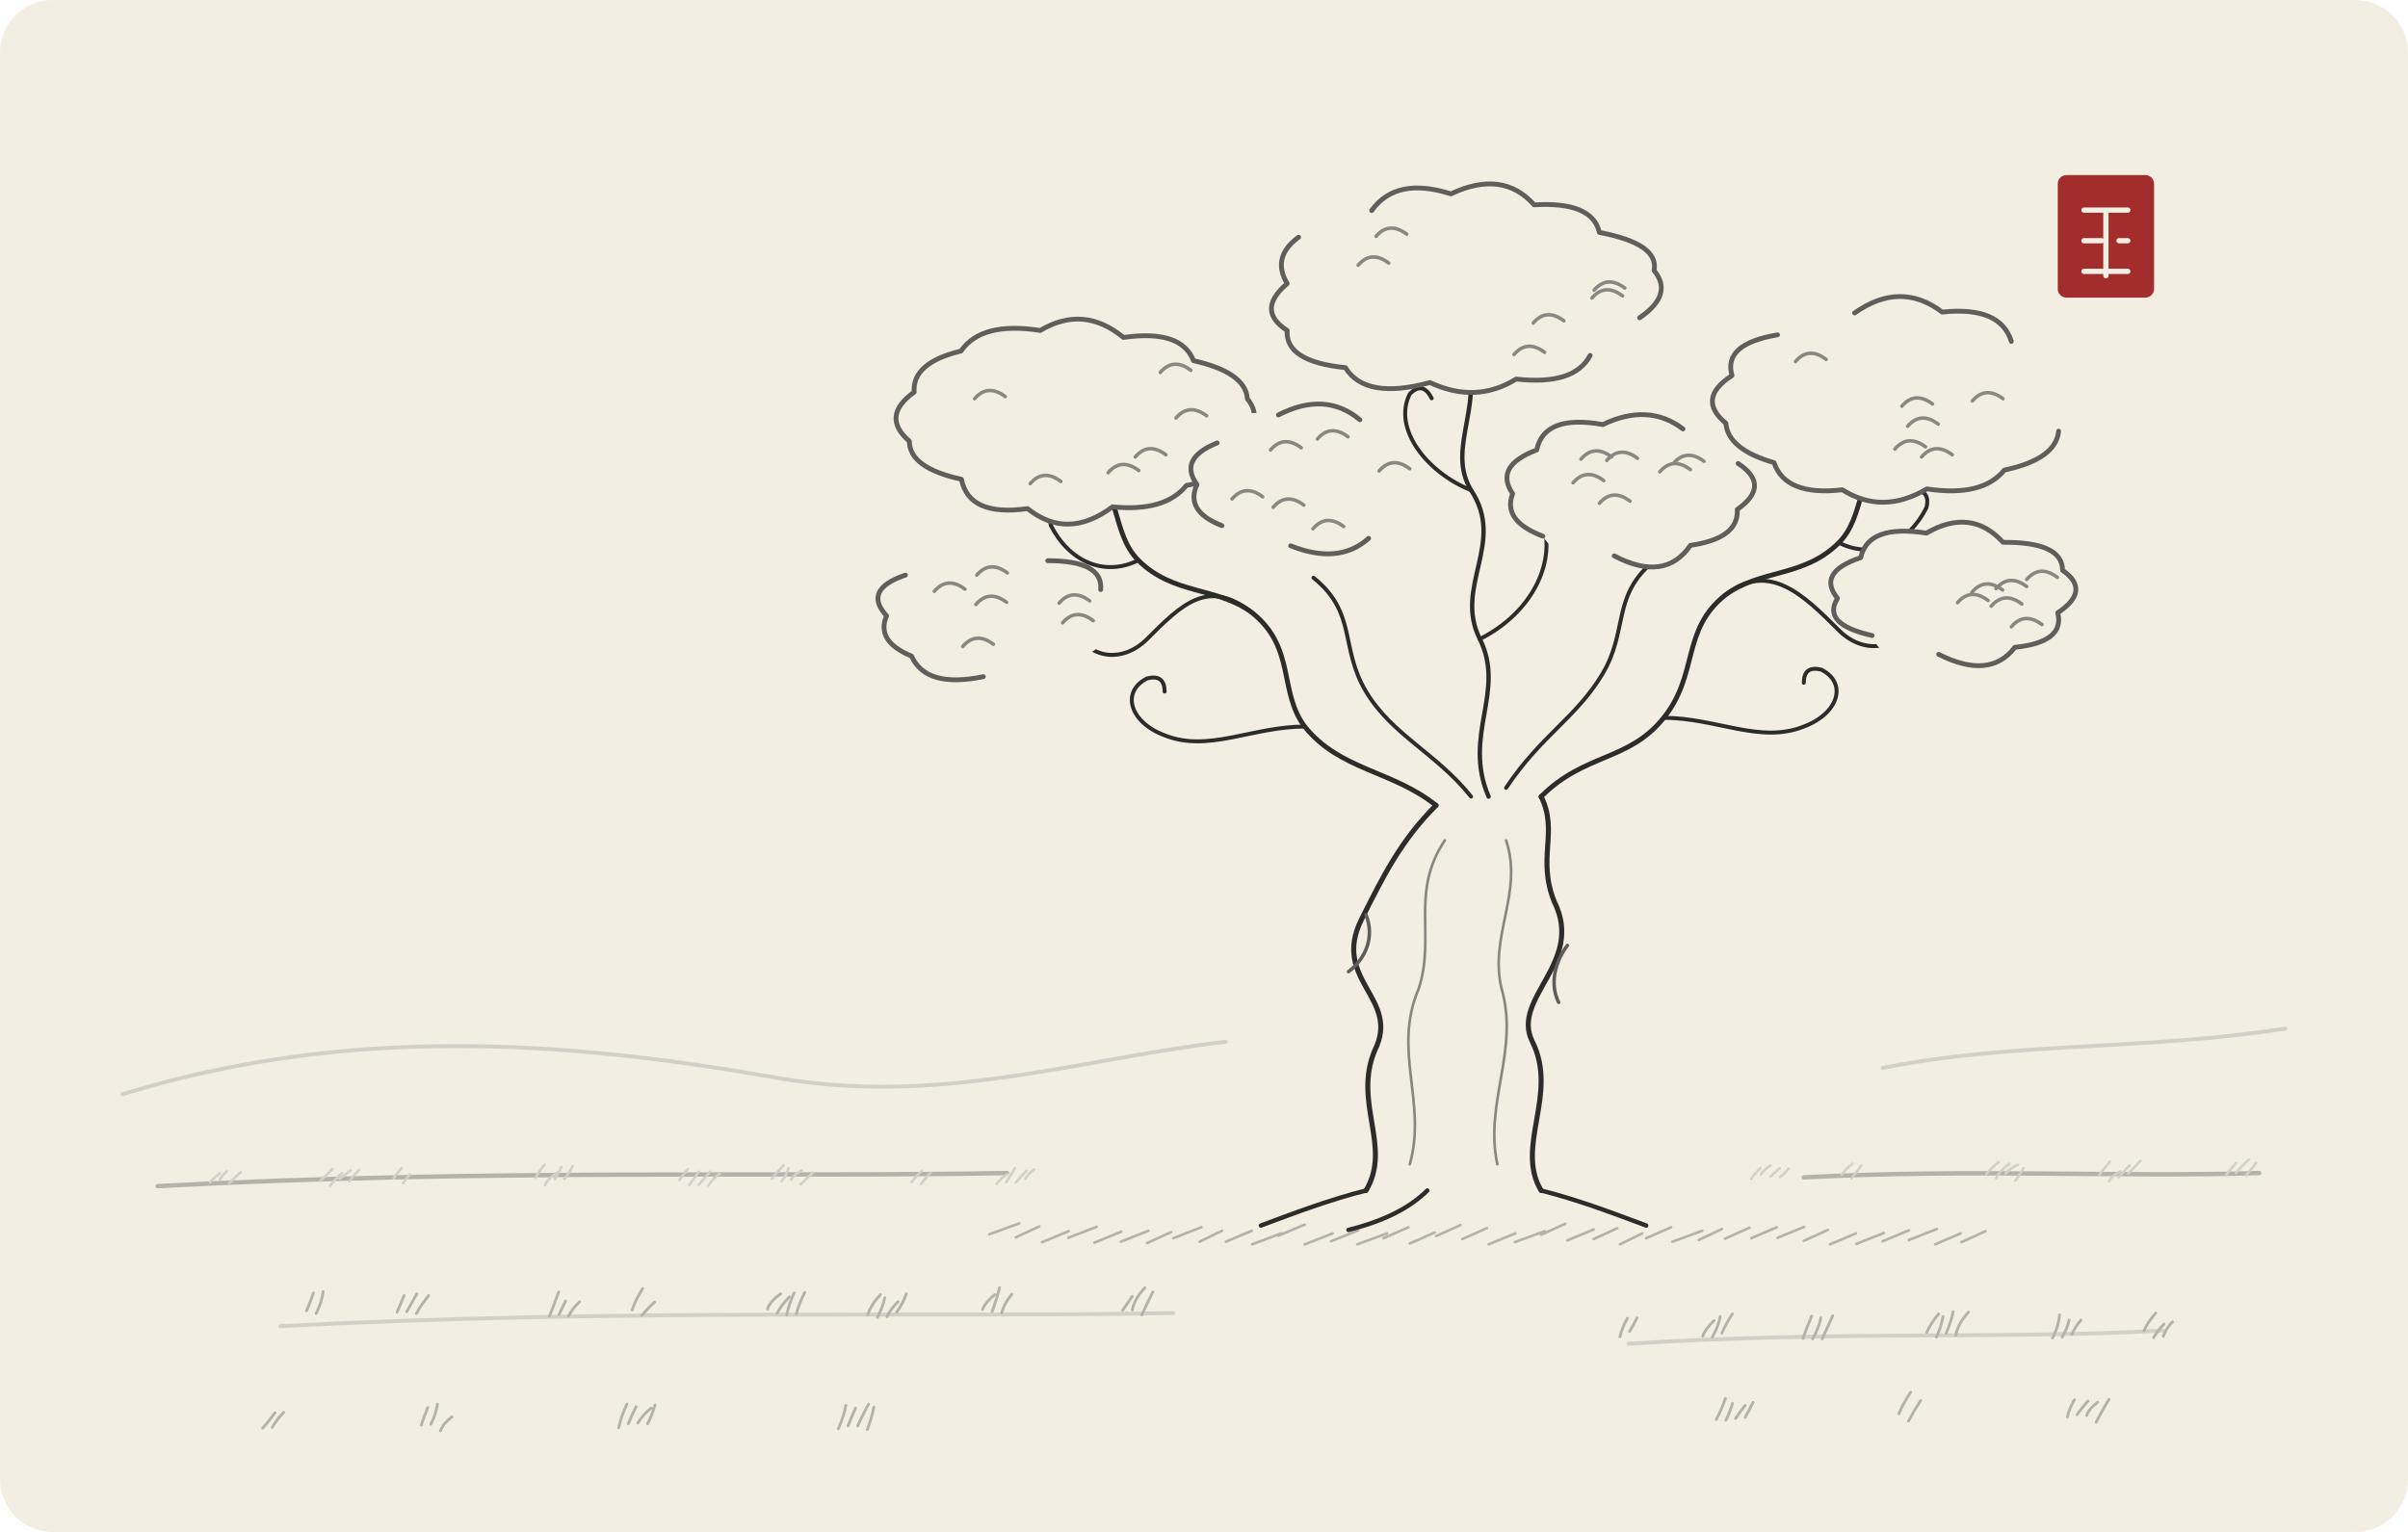
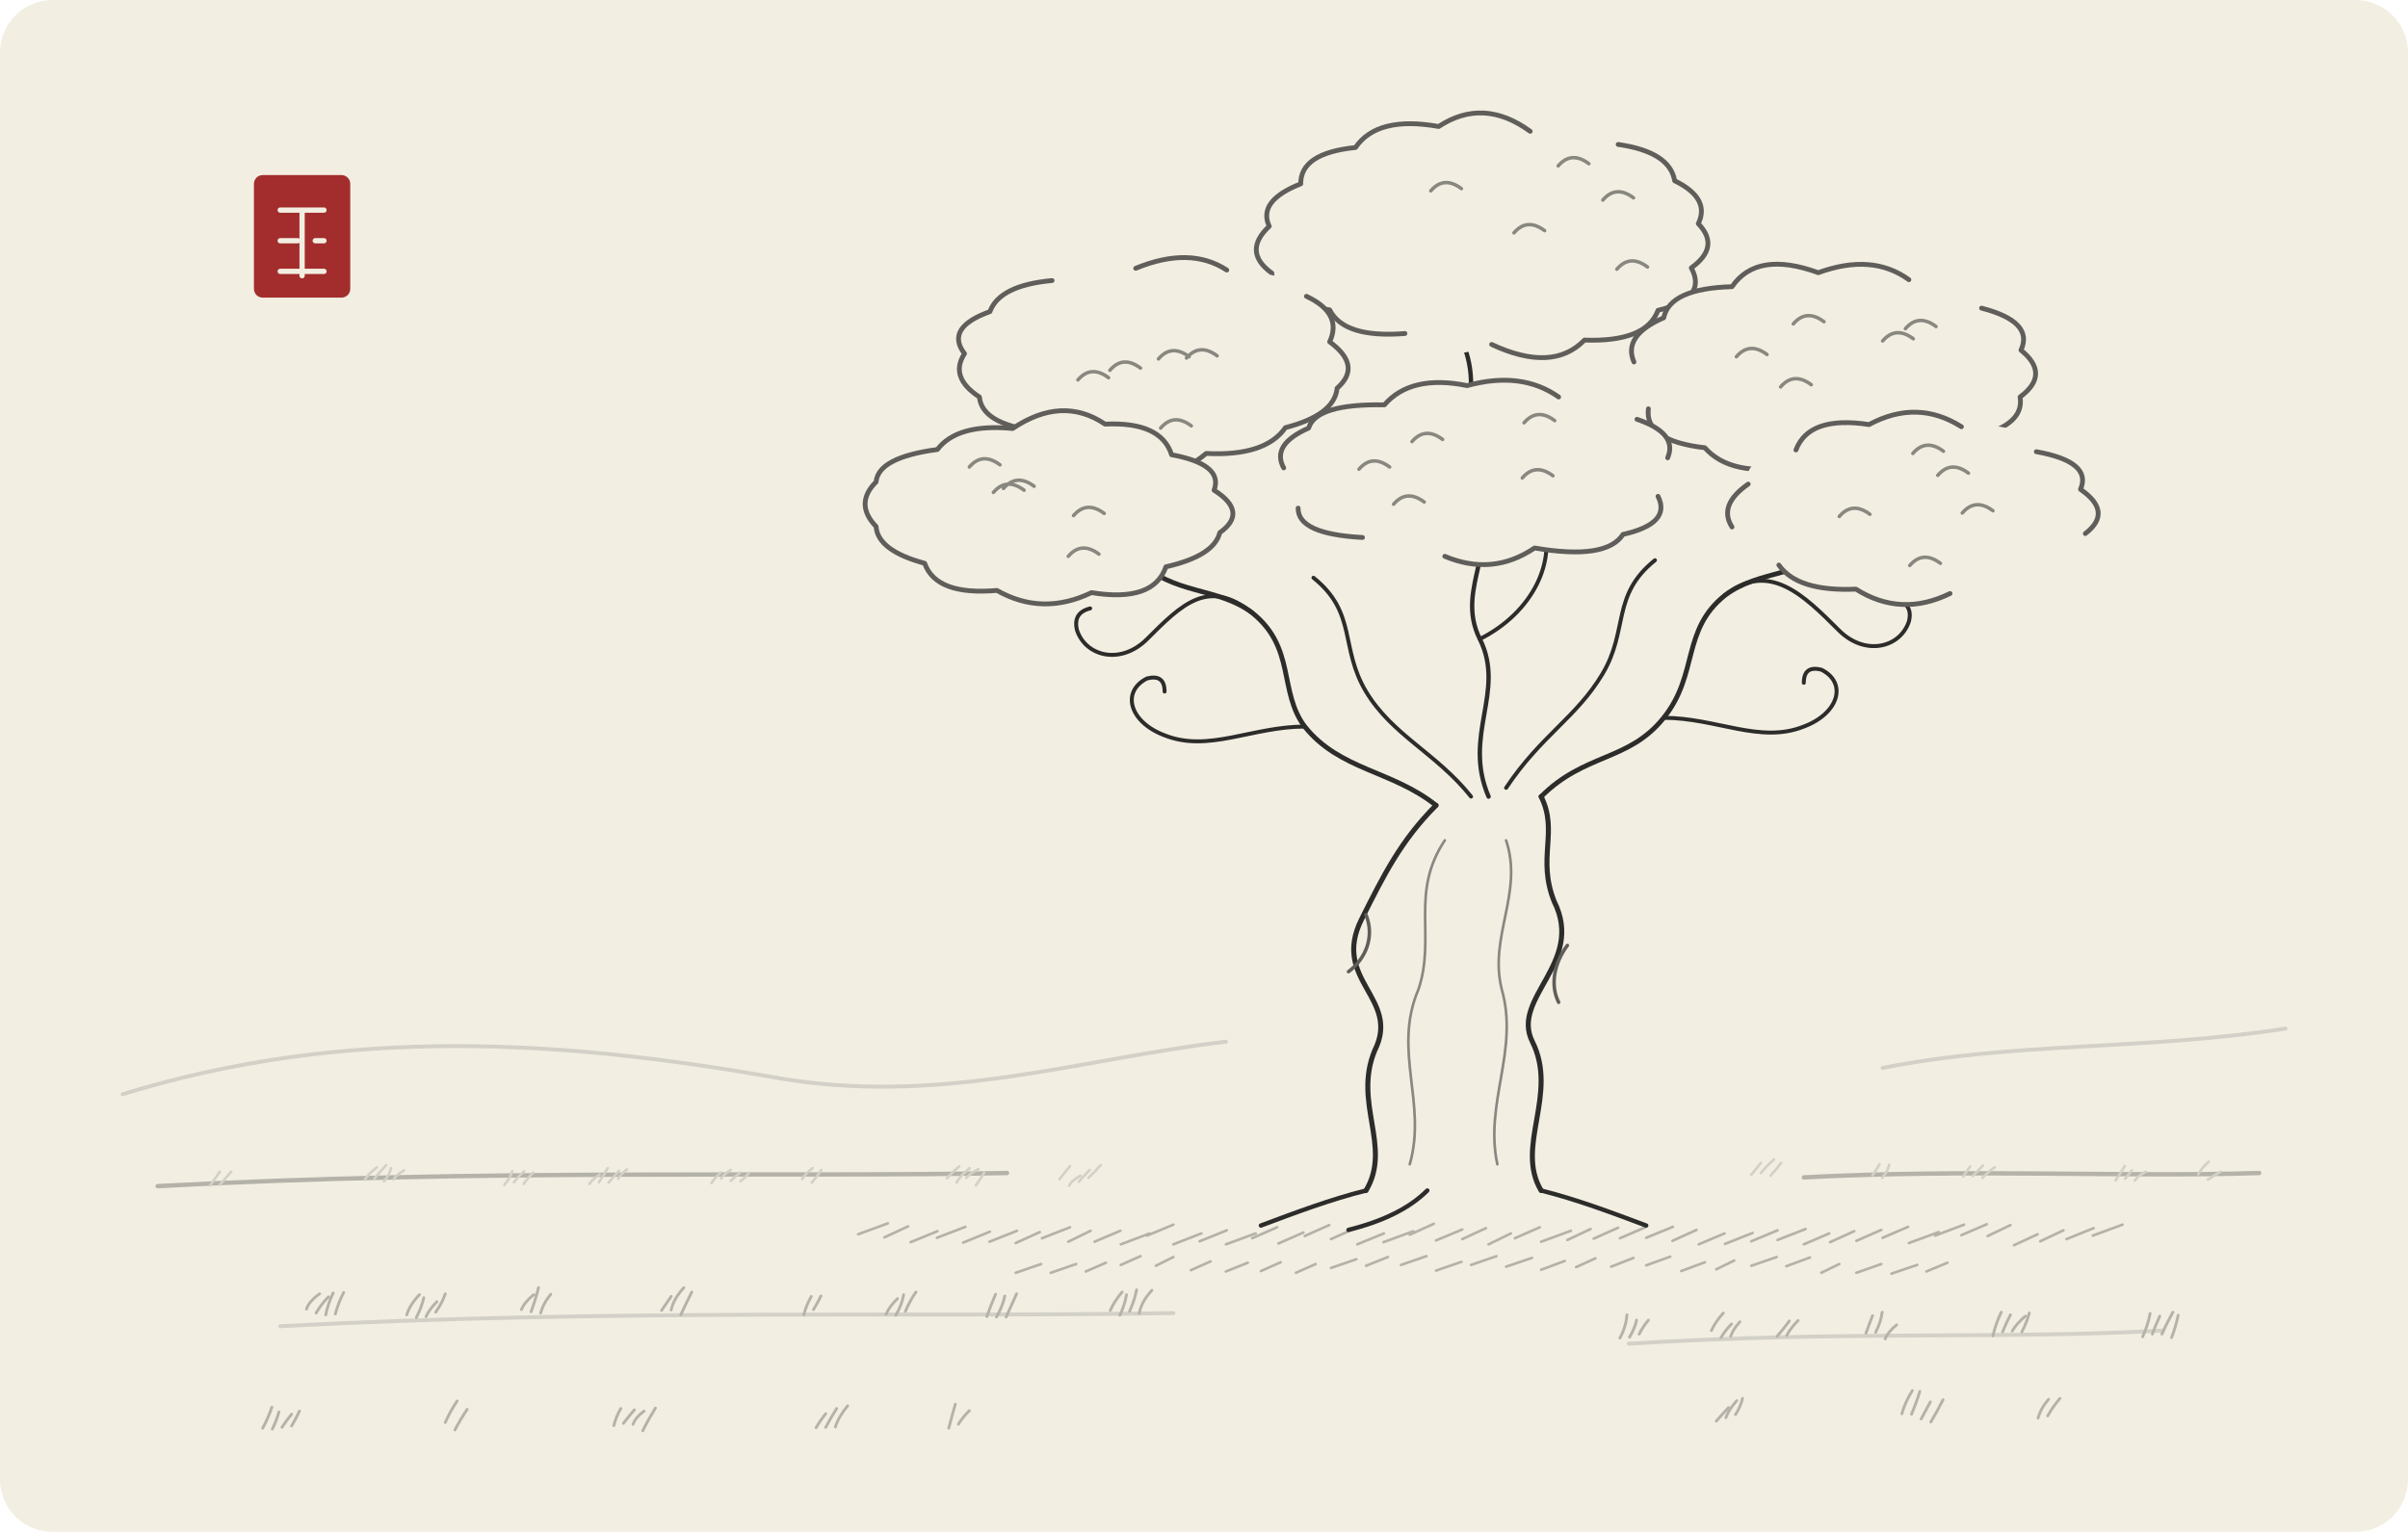
<svg xmlns="http://www.w3.org/2000/svg" width="100%" viewBox="0 0 550 350" role="img">
  <rect x="0" y="0" width="550" height="350" rx="12" fill="#F3EEE2" />
  <path d="M28 250 C80 234 130 238 176 246 C214 253 246 242 280 238" fill="none" stroke="#D3D1C7" stroke-width="0.9" stroke-linecap="round" stroke-linejoin="round" />
  <path d="M430 244 C460 238 490 240 522 235" fill="none" stroke="#D3D1C7" stroke-width="0.9" stroke-linecap="round" stroke-linejoin="round" />
  <path d="M36 271 C110 267 180 269 230 268" fill="none" stroke="#B4B2A9" stroke-width="1" stroke-linecap="round" stroke-linejoin="round" />
  <path d="M412 269 C450 267 485 269 516 268" fill="none" stroke="#B4B2A9" stroke-width="1" stroke-linecap="round" stroke-linejoin="round" />
  <path d="M64 303 C140 299 210 301 268 300 M372 307 C420 304 458 306 494 304" fill="none" stroke="#D3D1C7" stroke-width="0.9" stroke-linecap="round" stroke-linejoin="round" />
-   <path d="M226 282 l6.8 -2.5 M232 282.7 l5.4 -2.5 M238 283.8 l6.1 -2.5 M244 282.8 l6.5 -2.5 M250 283.9 l6.1 -2.5 M256 283.7 l6.3 -2.5 M262 284 l5.5 -2.5 M268 282.9 l6.4 -2.5 M274 283.7 l5.1 -2.5 M280 283.7 l5.9 -2.5 M286 284.3 l6.6 -2.5 M292 282.3 l6 -2.5 M298 284.3 l6.4 -2.5 M304 283.6 l6.2 -2.5 M310 284.3 l6.8 -2.5 M316 282.9 l5.7 -2.5 M322 284.1 l5.7 -2.5 M328 282.4 l5.6 -2.5 M334 283.1 l5.6 -2.5 M340 284.3 l6.1 -2.5 M346 283.8 l6.8 -2.5 M352 282.1 l5.5 -2.5 M358 283.4 l6 -2.5 M364 283.1 l5.4 -2.5 M370 284.3 l5.1 -2.5 M376 282.9 l5.7 -2.5 M382 283.7 l6.8 -2.5 M388 283.3 l5.3 -2.5 M394 283 l5.6 -2.5 M400 282.9 l5.8 -2.5 M406 282.8 l6.1 -2.5 M412 283.5 l5.5 -2.5 M418 284.3 l5.9 -2.5 M424 284.2 l6.3 -2.5 M430 283.6 l6 -2.5 M436 283.3 l6.4 -2.5 M442 284.3 l5.8 -2.5 M448 283.8 l5.5 -2.5" fill="none" stroke="#B4B2A9" stroke-width="0.6" stroke-linecap="round" stroke-linejoin="round" />
+   <path d="M196 282 l6.8 -2.5 M202 282.7 l5.4 -2.5 M208 283.8 l6.1 -2.5 M214 282.8 l6.5 -2.5 M220 283.9 l6.1 -2.5 M226 283.7 l6.3 -2.5 M232 284 l5.5 -2.5 M238 282.9 l6.4 -2.5 M244 283.7 l5.1 -2.5 M250 283.7 l5.9 -2.5 M256 284.3 l6.6 -2.5 M262 282.3 l6 -2.5 M268 284.3 l6.4 -2.5 M274 283.6 l6.2 -2.5 M280 284.3 l6.8 -2.5 M286 282.9 l5.7 -2.5 M292 284.1 l5.7 -2.5 M298 282.4 l5.6 -2.5 M304 283.1 l5.6 -2.5 M310 284.3 l6.1 -2.5 M316 283.8 l6.8 -2.5 M322 282.1 l5.5 -2.5 M328 283.4 l6 -2.5 M334 283.1 l5.4 -2.5 M340 284.3 l5.1 -2.5 M346 282.9 l5.7 -2.5 M352 283.7 l6.8 -2.5 M358 283.3 l5.3 -2.5 M364 283 l5.6 -2.5 M370 282.9 l5.8 -2.5 M376 282.8 l6.1 -2.5 M382 283.5 l5.5 -2.5 M388 284.3 l5.9 -2.5 M394 284.2 l6.3 -2.5 M400 283.6 l6 -2.5 M406 283.3 l6.4 -2.5 M412 284.3 l5.8 -2.5 M418 283.8 l5.5 -2.5 M424 283.5 l5.7 -2.5 M430 282.8 l5.8 -2.5 M436 284 l6.8 -2.5 M442 282.3 l6.6 -2.5 M448 282.2 l5.8 -2.5 M454 282.4 l5.2 -2.5 M460 284.5 l5.4 -2.5 M466 283.6 l5.3 -2.5 M472 283.1 l6.2 -2.5 M478 282.3 l6.8 -2.5 M232 290.8 l5.8 -2 M240 290.8 l5.8 -2 M248 290.5 l4.6 -2 M256 289 l4.5 -2 M264 289.2 l4 -2 M272 290.2 l4.5 -2 M280 290.5 l5 -2 M288 290.4 l4.5 -2 M296 290.8 l4.5 -2 M304 289.7 l5.8 -2 M312 289.2 l5 -2 M320 289 l5.8 -2 M328 290.3 l5.8 -2 M336 289 l5.8 -2 M344 289.4 l5.9 -2 M352 290.1 l5.4 -2 M360 289.5 l4.4 -2 M368 289.4 l5.1 -2 M376 289.1 l5.5 -2 M384 290.4 l5.4 -2 M392 290 l4.1 -2 M400 289.2 l5.8 -2 M408 289.3 l5.4 -2 M416 290.8 l4.1 -2 M424 290.8 l5.7 -2 M432 291 l5.9 -2 M440 290.5 l4.8 -2" fill="none" stroke="#B4B2A9" stroke-width="0.6" stroke-linecap="round" stroke-linejoin="round" />
  <path d="M312 272 C318 262 309 252 314 240 C320 228 304 224 311 210 C316 200 320 192 328 184" fill="none" stroke="#2C2C2A" stroke-width="1.15" stroke-linecap="round" stroke-linejoin="round" />
  <path d="M352 272 C346 262 356 250 350 238 C345 228 362 220 355 206 C351 196 356 190 352 182" fill="none" stroke="#2C2C2A" stroke-width="1.15" stroke-linecap="round" stroke-linejoin="round" />
  <path d="M312 272 C304 274 296 277 288 280 M352 272 C360 274 368 277 376 280 M326 272 C322 276 316 279 308 281" fill="none" stroke="#2C2C2A" stroke-width="1" stroke-linecap="round" stroke-linejoin="round" />
  <path d="M308 222 c4 -3 6 -8 4 -13 M358 216 c-3 4 -4 9 -2 13" fill="none" stroke="#5F5E5A" stroke-width="0.8" stroke-linecap="round" stroke-linejoin="round" />
  <path d="M322 266 C326 252 318 240 324 226 C328 214 322 204 330 192 M342 266 C339 252 347 240 343 226 C340 214 348 204 344 192" fill="none" stroke="#888780" stroke-width="0.6" stroke-linecap="round" stroke-linejoin="round" />
  <path d="M328 184 C318 176 306 176 298 166 C292 158 296 148 286 140 C278 134 268 136 260 128 C254 122 256 112 248 104" fill="none" stroke="#2C2C2A" stroke-width="1.1" stroke-linecap="round" stroke-linejoin="round" />
  <path d="M336 182 C328 172 318 168 312 158 C306 148 310 140 300 132" fill="none" stroke="#2C2C2A" stroke-width="0.9" stroke-linecap="round" stroke-linejoin="round" />
  <path d="M352 182 C362 172 372 174 380 164 C388 154 384 144 394 136 C402 130 412 132 420 124 C426 118 424 108 432 100" fill="none" stroke="#2C2C2A" stroke-width="1.1" stroke-linecap="round" stroke-linejoin="round" />
  <path d="M344 180 C352 168 360 164 366 154 C372 144 368 136 378 128" fill="none" stroke="#2C2C2A" stroke-width="0.9" stroke-linecap="round" stroke-linejoin="round" />
  <path d="M340 182 C334 168 344 158 338 146 C332 134 344 124 336 112 C330 102 340 92 334 78" fill="none" stroke="#2C2C2A" stroke-width="1" stroke-linecap="round" stroke-linejoin="round" />
  <path d="M286 140 C276 132 270 138 262 146 C256 152 248 150 246 144 q-1 -4 3 -5 M298 166 C286 166 276 172 266 168 C258 165 256 158 262 155 q4 -1 4 3 M394 136 C404 128 412 136 420 144 C426 150 434 148 436 142 q1 -4 -3 -5 M380 164 C392 164 402 170 412 166 C420 163 422 156 416 153 q-4 -1 -4 3 M338 146 C350 140 356 128 352 118 q-2 -4 -5 -1 M336 112 C326 108 318 98 322 90 q3 -3 5 1 M260 128 C252 132 244 128 240 120 q-1 -4 3 -4 M420 124 C428 128 436 124 440 116 q1 -4 -3 -4" fill="none" stroke="#2C2C2A" stroke-width="0.9" stroke-linecap="round" stroke-linejoin="round" />
-   <path d="M374.5 72.6 Q375.5 79 363.2 81.2 Q359.6 88.1 346.3 86.6 Q337.1 92.3 326.6 87.4 Q311.9 91.4 307.3 84 Q293.5 82.6 294 75.5 Q286.8 70.9 294 64.8 Q290.4 58.7 296.6 54.2 Q300.3 48.8 313.3 48.1 Q318.9 40.3 331.4 44.3 Q343.2 38.7 350.4 46.8 Q363.7 46 365.3 53.1 Q379 55.7 377.8 61.8 Q382.3 67.3 374.5 72.6 Z" fill="#F3EEE2" />
-   <path d="M363.2 81.2 Q359.6 88.1 346.3 86.6 M346.3 86.6 Q337.1 92.3 326.6 87.4 M326.6 87.4 Q311.9 91.4 307.3 84 M307.3 84 Q293.5 82.6 294 75.5 M294 75.5 Q286.8 70.9 294 64.8 M294 64.8 Q290.4 58.7 296.6 54.2 M313.3 48.1 Q318.9 40.3 331.4 44.3 M331.4 44.3 Q343.2 38.7 350.4 46.8 M350.4 46.8 Q363.7 46 365.3 53.1 M365.3 53.1 Q379 55.7 377.8 61.8 M377.8 61.8 Q382.3 67.3 374.5 72.6" fill="none" stroke="#5F5E5A" stroke-width="1.1" stroke-linecap="round" stroke-linejoin="round" />
-   <path d="M350.2 73.8 q3 -3.5 7 -0.5 M364.1 66.3 q3 -3.5 7 -0.5 M314.3 54 q3 -3.5 7 -0.5 M363.6 68.1 q3 -3.5 7 -0.5 M345.8 81 q3 -3.5 7 -0.5 M310.2 60.6 q3 -3.5 7 -0.5" fill="none" stroke="#888780" stroke-width="0.8" stroke-linecap="round" stroke-linejoin="round" />
-   <path d="M281.3 102 Q282.8 108.8 271 110.9 Q266.1 117 254.1 115.8 Q243.8 123.5 234.7 116.2 Q221.3 118.1 219.6 109.5 Q207.7 106.9 207.7 100.8 Q201.1 95.1 208.8 89.6 Q208.3 82.9 219.5 80.2 Q224.2 73.4 237.6 75.5 Q247.5 69.6 256.6 77.1 Q269.8 75.2 272.6 82.4 Q284.5 85.1 284.9 91.1 Q289.4 96.7 281.3 102 Z" fill="#F3EEE2" />
-   <path d="M281.3 102 Q282.8 108.8 271 110.9 M271 110.9 Q266.1 117 254.1 115.8 M254.1 115.8 Q243.8 123.5 234.7 116.2 M234.7 116.2 Q221.3 118.1 219.6 109.5 M219.6 109.5 Q207.7 106.9 207.7 100.8 M207.7 100.8 Q201.1 95.1 208.8 89.6 M208.8 89.6 Q208.3 82.9 219.5 80.2 M219.5 80.2 Q224.2 73.4 237.6 75.5 M237.6 75.5 Q247.5 69.6 256.6 77.1 M256.6 77.1 Q269.8 75.2 272.6 82.4 M272.6 82.4 Q284.5 85.1 284.9 91.1 M284.9 91.1 Q289.4 96.7 281.3 102" fill="none" stroke="#5F5E5A" stroke-width="1.1" stroke-linecap="round" stroke-linejoin="round" />
-   <path d="M235.3 110.5 q3 -3.5 7 -0.5 M268.6 95.5 q3 -3.5 7 -0.5 M265 85.1 q3 -3.5 7 -0.5 M253.1 108 q3 -3.5 7 -0.5 M259.3 104.4 q3 -3.5 7 -0.5 M222.6 91.1 q3 -3.5 7 -0.5" fill="none" stroke="#888780" stroke-width="0.8" stroke-linecap="round" stroke-linejoin="round" />
-   <path d="M470.2 98.5 Q469.6 104.9 457.8 107.4 Q452.8 113.6 440.1 111.7 Q430 117.7 420.8 111.9 Q407.8 113.4 405.2 105.7 Q394.7 102.7 394.2 96.7 Q387.4 91.1 395.6 85.8 Q393.5 78.6 406 76.5 Q409.3 68.3 423.6 71.5 Q434.1 64.1 443.6 71.3 Q456.9 69.9 459.4 78 Q469.7 81.2 470.2 87.2 Q475.4 93 470.2 98.5 Z" fill="#F3EEE2" />
-   <path d="M470.2 98.5 Q469.6 104.9 457.8 107.4 M457.8 107.4 Q452.8 113.6 440.1 111.7 M440.1 111.7 Q430 117.7 420.8 111.9 M420.8 111.9 Q407.8 113.4 405.2 105.7 M405.2 105.7 Q394.7 102.7 394.2 96.7 M394.2 96.7 Q387.4 91.1 395.6 85.8 M395.6 85.8 Q393.5 78.6 406 76.5 M423.6 71.5 Q434.1 64.1 443.6 71.3 M443.6 71.3 Q456.9 69.9 459.4 78" fill="none" stroke="#5F5E5A" stroke-width="1.1" stroke-linecap="round" stroke-linejoin="round" />
-   <path d="M434.4 92.8 q3 -3.5 7 -0.5 M410.1 82.6 q3 -3.5 7 -0.5 M435.7 97.4 q3 -3.5 7 -0.5 M438.9 104.4 q3 -3.5 7 -0.5 M432.8 102.6 q3 -3.5 7 -0.5 M450.5 91.6 q3 -3.5 7 -0.5" fill="none" stroke="#888780" stroke-width="0.8" stroke-linecap="round" stroke-linejoin="round" />
-   <path d="M323.4 114.5 Q323.9 121.4 312.6 123 Q305.8 129.1 294.8 124.7 Q283.3 126.5 279.1 120.1 Q270.6 116.8 273.4 110.7 Q269.1 104.8 278 101.2 Q279.1 92.6 292 94.8 Q302.7 89.3 310.6 95.9 Q320.1 97.7 321 104.4 Q328.4 109.3 323.4 114.5 Z" fill="#F3EEE2" />
-   <path d="M312.6 123 Q305.8 129.1 294.8 124.7 M279.1 120.1 Q270.6 116.8 273.4 110.7 M273.4 110.7 Q269.1 104.8 278 101.2 M292 94.8 Q302.7 89.3 310.6 95.9" fill="none" stroke="#5F5E5A" stroke-width="1.1" stroke-linecap="round" stroke-linejoin="round" />
-   <path d="M299.9 120.8 q3 -3.5 7 -0.5 M300.9 100.3 q3 -3.5 7 -0.5 M281.4 114 q3 -3.5 7 -0.5 M315 107.6 q3 -3.5 7 -0.5 M290.2 102.8 q3 -3.5 7 -0.5 M290.8 115.9 q3 -3.5 7 -0.5" fill="none" stroke="#888780" stroke-width="0.8" stroke-linecap="round" stroke-linejoin="round" />
-   <path d="M396.8 116.4 Q397.2 123 386.1 124.6 Q380.3 133.1 368.7 127 Q356.5 129.3 352.4 122.5 Q343.1 119 345.5 112.8 Q341.2 106.5 351 102.8 Q352.7 94.6 366.1 97 Q376.5 92 384.4 98 Q397.2 98.5 397 105.9 Q404.6 110.9 396.8 116.4 Z" fill="#F3EEE2" />
-   <path d="M396.8 116.4 Q397.2 123 386.1 124.6 M386.1 124.6 Q380.3 133.1 368.7 127 M352.4 122.5 Q343.1 119 345.5 112.8 M345.5 112.8 Q341.2 106.5 351 102.8 M351 102.8 Q352.7 94.6 366.1 97 M366.1 97 Q376.5 92 384.4 98 M397 105.9 Q404.6 110.9 396.8 116.4" fill="none" stroke="#5F5E5A" stroke-width="1.1" stroke-linecap="round" stroke-linejoin="round" />
-   <path d="M361.1 104.9 q3 -3.5 7 -0.5 M359.3 110.3 q3 -3.5 7 -0.5 M382.2 105.9 q3 -3.5 7 -0.5 M379.1 107.8 q3 -3.5 7 -0.5 M367 105.2 q3 -3.5 7 -0.5 M365.3 115 q3 -3.5 7 -0.5" fill="none" stroke="#888780" stroke-width="0.8" stroke-linecap="round" stroke-linejoin="round" />
-   <path d="M253.1 144.2 Q252 149.7 241.6 151.4 Q235.4 158.7 224.6 154.6 Q211.5 157.3 208.2 149.9 Q200 146.5 202.5 140.7 Q197 134.7 206.8 131.4 Q210.2 125 222 125.7 Q232 120.2 239.3 128.1 Q252 128.1 251.4 134.7 Q259.5 139.3 253.1 144.2 Z" fill="#F3EEE2" />
-   <path d="M224.6 154.6 Q211.5 157.3 208.2 149.9 M208.2 149.9 Q200 146.5 202.5 140.7 M202.5 140.7 Q197 134.7 206.8 131.4 M239.3 128.1 Q252 128.1 251.4 134.7" fill="none" stroke="#5F5E5A" stroke-width="1.1" stroke-linecap="round" stroke-linejoin="round" />
-   <path d="M219.9 147.7 q3 -3.5 7 -0.5 M241.9 137.8 q3 -3.5 7 -0.5 M213.4 135.1 q3 -3.5 7 -0.5 M223.1 131.4 q3 -3.5 7 -0.5 M222.9 138.1 q3 -3.5 7 -0.5 M242.7 142.3 q3 -3.5 7 -0.5" fill="none" stroke="#888780" stroke-width="0.8" stroke-linecap="round" stroke-linejoin="round" />
-   <path d="M470 140 Q471.7 146.7 460.2 147.9 Q454.5 155.4 442.8 149.5 Q430.1 152.7 427.6 145.2 Q416 142.6 419.7 136.7 Q414.9 130.8 425 127.4 Q426.7 119.7 440 121.8 Q450.2 115.9 457.5 123.9 Q471.1 123.8 471.1 130.3 Q477.7 134.9 470 140 Z" fill="#F3EEE2" />
-   <path d="M470 140 Q471.7 146.7 460.2 147.9 M460.2 147.9 Q454.5 155.4 442.8 149.5 M427.6 145.2 Q416 142.6 419.7 136.7 M419.7 136.7 Q414.9 130.8 425 127.4 M425 127.4 Q426.7 119.7 440 121.8 M440 121.8 Q450.2 115.9 457.5 123.9 M457.5 123.9 Q471.1 123.8 471.1 130.3 M471.1 130.3 Q477.7 134.9 470 140" fill="none" stroke="#5F5E5A" stroke-width="1.1" stroke-linecap="round" stroke-linejoin="round" />
-   <path d="M459.4 143.2 q3 -3.5 7 -0.5 M450.4 135.3 q3 -3.5 7 -0.5 M454.8 138.5 q3 -3.5 7 -0.5 M462.9 132.4 q3 -3.5 7 -0.5 M455.9 134.5 q3 -3.5 7 -0.5 M447.1 137.7 q3 -3.5 7 -0.5" fill="none" stroke="#888780" stroke-width="0.8" stroke-linecap="round" stroke-linejoin="round" />
-   <path d="M48 270.1 q0.8 -1 2.2 -2 M50.2 269.5 q0.5 -0.9 1.6 -1.9 M52.4 270.3 q1.3 -1.3 2.6 -2.5 M73.2 269.8 q1.5 -1.4 2.7 -2.7 M75.4 270.9 q1.1 -1.4 2.7 -2.9 M77.6 269.3 q1.2 -0.9 2.5 -1.9 M79.8 269.9 q0.9 -1.3 2.2 -2.6 M89.9 269.2 q0.8 -1.2 1.8 -2.3 M92.1 270.3 q0.6 -1 1.5 -2 M122.3 269.1 q0.8 -1.5 2.1 -3 M124.5 270.8 q0.5 -1.5 3 -3 M126.7 269.4 q0.9 -1.4 1.5 -2.8 M128.9 269.3 q1.3 -1.5 1.9 -2.9 M155.2 269.6 q0.8 -1.2 1.9 -2.5 M157.4 270.8 q1.2 -1.6 2.2 -3.1 M159.6 270.7 q1.3 -1.5 2.6 -3 M161.8 270.9 q0.8 -1.4 2.6 -2.8 M176.3 269.3 q1.2 -1.5 2.7 -3.1 M178.5 269.9 q1.3 -1.5 1.6 -3 M180.7 269.5 q0.5 -1 2.4 -2.1 M182.9 270.6 q1.4 -1.4 2.8 -2.7 M208.2 270.1 q0.9 -1.2 2.3 -2.5 M210.4 270.5 q0.9 -1.3 2.2 -2.6 M227.6 270.5 q0.8 -1.1 2.4 -2.2 M229.8 270.1 q1.1 -1.6 2 -3.2 M232 270.2 q1.1 -1.3 2.4 -2.7 M234.2 269.3 q0.6 -1.1 2 -2.1" fill="none" stroke="#D3D1C7" stroke-width="0.6" stroke-linecap="round" stroke-linejoin="round" />
-   <path d="M400 269.3 q0.8 -1.2 2.1 -2.4 M402.2 268.3 q0.6 -1 2.2 -2 M404.4 268.8 q1.1 -1 2.1 -1.9 M406.6 268.9 q1.3 -1 1.9 -1.9 M420.7 268.4 q0.7 -1.2 2.4 -2.5 M422.9 269.2 q1.3 -1.5 2.2 -2.9 M453.7 268.2 q1.2 -1.4 2.8 -2.7 M455.9 269.2 q0.8 -1.6 3 -3.3 M458.1 268.1 q0.8 -1 2.8 -2 M460.3 269.8 q1 -1.4 1.9 -2.9 M479.5 268.4 q1.2 -1.5 2.4 -3 M481.7 269.9 q0.5 -1.1 2.6 -2.3 M483.9 269 q1.2 -1.4 2.5 -2.7 M486.1 268.1 q1.5 -1.4 2.8 -2.9 M508.5 268.4 q1.1 -1.4 2.2 -2.7 M510.7 268 q1.2 -1.5 3 -3.1 M512.9 268.6 q1.4 -1.5 2.4 -2.9" fill="none" stroke="#D3D1C7" stroke-width="0.6" stroke-linecap="round" stroke-linejoin="round" />
-   <path d="M70 299.5 q0.9 -2.1 1.6 -4.1 M72.2 300.1 q1.3 -2.5 1.6 -5 M90.7 299.8 q0.8 -1.9 1.6 -3.8 M92.9 299.7 q1.1 -2 2.3 -4.1 M95.1 300.1 q1.1 -2 2.8 -4.1 M125.5 300.7 q1.1 -2.7 2.1 -5.5 M127.7 300.3 q0.8 -1.6 1.5 -3.1 M129.9 300.7 q0.7 -1.6 2.5 -3.3 M144.4 299.3 q0.8 -2.5 2.4 -4.9 M146.6 300.5 q1.3 -1.5 2.9 -3 M175.3 299.1 q0.5 -1.7 3 -3.5 M177.5 300 q1 -1.8 2.8 -3.7 M179.7 300.4 q0.5 -2.5 1.7 -5 M181.9 300.2 q0.6 -2.4 1.9 -4.9 M198.2 300.4 q0.7 -2.3 2.9 -4.6 M200.4 301 q1.2 -2.3 1.7 -4.5 M202.6 300.8 q0.8 -1.7 2.5 -3.4 M204.8 299.8 q1.5 -2.1 2.2 -4.2 M224.4 299.2 q0.7 -1.7 2.8 -3.4 M226.6 299.7 q1 -2.7 1.7 -5.5 M228.8 300 q0.5 -2.1 2.3 -4.3 M256.4 299.4 q1.1 -1.6 2.2 -3.2 M258.6 299.3 q0.5 -2.5 2.9 -5.1 M260.8 300.4 q1.2 -2.6 2.5 -5.2" fill="none" stroke="#B4B2A9" stroke-width="0.65" stroke-linecap="round" stroke-linejoin="round" />
-   <path d="M370 305.4 q0.5 -2.1 1.7 -4.2 M372.2 304.2 q1 -1.6 1.7 -3.1 M388.9 305.3 q0.7 -1.8 2.6 -3.6 M391.1 305.5 q1.4 -2.4 1.8 -4.7 M393.3 304.6 q0.9 -2.2 2.4 -4.4 M411.8 305.8 q0.9 -2.6 2 -5.1 M414 305.9 q1.4 -2.4 1.9 -4.8 M416.2 305.9 q1.2 -2.7 2.4 -5.3 M440.1 304.4 q0.9 -2.1 2.7 -4.2 M442.3 305.5 q1.1 -2.4 1.5 -4.7 M444.5 304.6 q1.1 -2.4 1.6 -4.9 M446.7 305.1 q0.5 -2.7 2.9 -5.3 M468.8 305.7 q1.4 -2.6 1.6 -5.3 M471 305.5 q1.2 -2 1.6 -3.9 M473.2 304.8 q0.8 -1.6 2.1 -3.2 M489.7 304 q0.9 -2 2.7 -4 M491.9 305.6 q0.9 -1.6 2.4 -3.1 M494.1 305.3 q0.6 -1.7 2.1 -3.3" fill="none" stroke="#B4B2A9" stroke-width="0.65" stroke-linecap="round" stroke-linejoin="round" />
-   <path d="M60 326.3 q1.5 -1.7 2.8 -3.5 M62.2 326.1 q0.9 -1.7 2.6 -3.4 M96.2 325.6 q0.7 -2 1.5 -4 M98.4 325.4 q1.2 -2.3 1.5 -4.6 M100.6 326.9 q0.6 -1.6 2.6 -3.2 M141.3 326.2 q0.6 -2.7 1.9 -5.4 M143.5 325.3 q0.8 -2 1.8 -3.9 M145.7 325.1 q1 -1.7 3 -3.4 M147.9 325.3 q1.1 -2.1 1.7 -4.3 M191.5 326.4 q1.2 -2.7 1.7 -5.3 M193.7 325.8 q0.8 -2.1 1.7 -4.1 M195.9 325.8 q1.1 -2.5 2.5 -5 M198.1 326.6 q1 -2.6 1.5 -5.1" fill="none" stroke="#B4B2A9" stroke-width="0.65" stroke-linecap="round" stroke-linejoin="round" />
-   <path d="M392 324.3 q1.3 -2.4 2.1 -4.8 M394.2 324.5 q1 -2 1.5 -3.9 M396.4 324.1 q1 -1.5 2.2 -3 M398.6 323.8 q1 -1.7 1.8 -3.4 M433.7 323 q1.1 -2.5 2.7 -4.9 M435.9 324.7 q1.2 -2.3 2.8 -4.7 M472.2 323.7 q0.5 -2 1.6 -3.9 M474.4 323.2 q1.1 -1.5 2.5 -3.1 M476.6 323.4 q0.5 -1.5 2.5 -3 M478.8 324.9 q1.3 -2.6 2.9 -5.2" fill="none" stroke="#B4B2A9" stroke-width="0.65" stroke-linecap="round" stroke-linejoin="round" />
-   <rect x="470" y="40" width="22" height="28" rx="2" fill="#A32D2D" />
-   <path d="M476 48 h10 M481 48 v15 M476 55 h4 M484 55 h2 M476 62 h10" fill="none" stroke="#F3EEE2" stroke-width="1.2" stroke-linecap="round" stroke-linejoin="round" />
+   <path d="M386.3 61.2 Q390.1 68.2 378.7 70.9 Q376 78.2 361.9 77.7 Q354.6 85.2 340.7 78.7 Q328.3 83.9 320.9 76.2 Q307 77.3 303.7 70.8 Q290.1 68.7 290.5 62.4 Q283.7 57.5 289.9 51.7 Q287.2 45.9 297.1 42 Q297 35 309.6 33.7 Q314.6 26.4 328.6 28.9 Q338.8 22.2 349.5 30 Q364.3 26 369.6 33 Q381.4 34.7 382.5 41.3 Q390.7 45.3 387.9 51.1 Q393 56.4 386.3 61.2 Z" fill="#F3EEE2" />
+   <path d="M386.3 61.2 Q390.1 68.2 378.7 70.9 M378.7 70.9 Q376 78.2 361.9 77.7 M361.9 77.7 Q354.6 85.2 340.7 78.7 M320.9 76.2 Q307 77.3 303.7 70.8 M303.7 70.8 Q290.1 68.7 290.5 62.4 M290.5 62.4 Q283.7 57.5 289.9 51.7 M289.9 51.7 Q287.2 45.9 297.1 42 M297.1 42 Q297 35 309.6 33.7 M309.6 33.7 Q314.6 26.4 328.6 28.9 M328.6 28.9 Q338.8 22.2 349.5 30 M369.6 33 Q381.4 34.7 382.5 41.3 M382.5 41.3 Q390.7 45.3 387.9 51.1 M387.9 51.1 Q393 56.4 386.3 61.2" fill="none" stroke="#5F5E5A" stroke-width="1.1" stroke-linecap="round" stroke-linejoin="round" />
+   <path d="M326.8 43.6 q3 -3.5 7 -0.5 M369.3 61.5 q3 -3.5 7 -0.5 M355.9 37.9 q3 -3.5 7 -0.5 M366.1 45.7 q3 -3.5 7 -0.5 M345.8 53.2 q3 -3.5 7 -0.5" fill="none" stroke="#888780" stroke-width="0.8" stroke-linecap="round" stroke-linejoin="round" />
+   <path d="M305.4 88.7 Q304.8 94.8 293.6 97.7 Q289 104.3 275.5 103.6 Q265.6 112 253.8 104.7 Q240.5 106.8 236.4 98.4 Q224.3 96.8 223.7 90.7 Q216.8 86.2 220.3 80.8 Q215.8 74.9 226.1 71.2 Q228.3 65.2 240.3 64.1 Q246.4 57.2 259.4 61.3 Q271.8 56.2 280.2 61.7 Q294 61.7 298.4 67.7 Q306.7 71.6 303.7 78.1 Q311.2 83.6 305.4 88.7 Z" fill="#F3EEE2" />
+   <path d="M305.4 88.7 Q304.8 94.8 293.6 97.7 M293.6 97.7 Q289 104.3 275.5 103.6 M275.5 103.6 Q265.6 112 253.8 104.7 M253.8 104.7 Q240.5 106.8 236.4 98.4 M236.4 98.4 Q224.3 96.8 223.7 90.7 M223.7 90.7 Q216.8 86.2 220.3 80.8 M220.3 80.8 Q215.8 74.9 226.1 71.2 M226.1 71.2 Q228.3 65.2 240.3 64.1 M259.4 61.3 Q271.8 56.2 280.2 61.7 M298.4 67.7 Q306.7 71.6 303.7 78.1 M303.7 78.1 Q311.2 83.6 305.4 88.7" fill="none" stroke="#5F5E5A" stroke-width="1.1" stroke-linecap="round" stroke-linejoin="round" />
+   <path d="M271 81.8 q3 -3.5 7 -0.5 M246.2 86.8 q3 -3.5 7 -0.5 M264.6 82 q3 -3.5 7 -0.5 M253.5 84.6 q3 -3.5 7 -0.5 M265.1 97.8 q3 -3.5 7 -0.5" fill="none" stroke="#888780" stroke-width="0.8" stroke-linecap="round" stroke-linejoin="round" />
+   <path d="M461.4 90.7 Q462.5 97.4 450.2 100 Q446.2 107 431.1 104.8 Q421.3 113.2 409.8 106.6 Q395.4 109.1 389.4 102.3 Q375.6 100.7 376.5 93.4 Q368.8 88.6 373.2 82.7 Q370.6 76.7 380 72.6 Q381.4 65.9 395.6 65.5 Q401.3 57.2 415.3 62.3 Q427.6 57.8 436 63.9 Q450.5 63.2 452.6 70.4 Q464.6 73.5 461.6 80 Q468.4 85.5 461.4 90.7 Z" fill="#F3EEE2" />
+   <path d="M461.4 90.7 Q462.5 97.4 450.2 100 M450.2 100 Q446.2 107 431.1 104.8 M431.1 104.8 Q421.3 113.2 409.8 106.6 M409.8 106.6 Q395.4 109.1 389.4 102.3 M389.4 102.3 Q375.6 100.7 376.5 93.4 M373.2 82.7 Q370.6 76.7 380 72.6 M380 72.6 Q381.4 65.9 395.6 65.5 M395.6 65.5 Q401.3 57.2 415.3 62.3 M415.3 62.3 Q427.6 57.8 436 63.9 M452.6 70.4 Q464.6 73.5 461.6 80 M461.6 80 Q468.4 85.5 461.4 90.7" fill="none" stroke="#5F5E5A" stroke-width="1.1" stroke-linecap="round" stroke-linejoin="round" />
+   <path d="M396.6 81.5 q3 -3.5 7 -0.5 M435.2 75.1 q3 -3.5 7 -0.5 M430 77.9 q3 -3.5 7 -0.5 M409.6 74 q3 -3.5 7 -0.5 M406.7 88.4 q3 -3.5 7 -0.5" fill="none" stroke="#888780" stroke-width="0.8" stroke-linecap="round" stroke-linejoin="round" />
+   <path d="M278.6 121.7 Q277.3 127 266.3 129.5 Q263.5 137.7 249.3 135.4 Q238.1 140.8 227.7 134.9 Q213.8 136.1 211.2 128.7 Q200.5 125.8 200.1 120.3 Q195.1 115.1 200.1 110.1 Q200.6 104.5 214.1 102.7 Q218.7 96.7 231.3 97.9 Q242.6 90.3 252.4 96.9 Q265.2 96.3 267.6 103.9 Q279.5 106.1 277.3 112 Q285.2 117 278.6 121.7 Z" fill="#F3EEE2" />
+   <path d="M278.6 121.7 Q277.3 127 266.3 129.5 M266.3 129.5 Q263.5 137.7 249.3 135.4 M249.3 135.4 Q238.1 140.8 227.7 134.9 M227.7 134.9 Q213.8 136.1 211.2 128.7 M211.2 128.7 Q200.5 125.8 200.1 120.3 M200.1 120.3 Q195.1 115.1 200.1 110.1 M200.1 110.1 Q200.6 104.5 214.1 102.7 M214.1 102.7 Q218.7 96.7 231.3 97.9 M231.3 97.9 Q242.6 90.3 252.4 96.9 M252.4 96.9 Q265.2 96.3 267.6 103.9 M267.6 103.9 Q279.5 106.1 277.3 112 M277.3 112 Q285.2 117 278.6 121.7" fill="none" stroke="#5F5E5A" stroke-width="1.1" stroke-linecap="round" stroke-linejoin="round" />
+   <path d="M245.2 117.8 q3 -3.5 7 -0.5 M229.2 111.6 q3 -3.5 7 -0.5 M226.9 112.5 q3 -3.5 7 -0.5 M244 127.1 q3 -3.5 7 -0.5 M221.4 106.7 q3 -3.5 7 -0.5" fill="none" stroke="#888780" stroke-width="0.8" stroke-linecap="round" stroke-linejoin="round" />
+   <path d="M378.7 113.4 Q381.8 119.6 370.7 122.1 Q366.9 128 350.5 125.2 Q340.9 131.7 330 127.1 Q316.7 128.8 311.2 122.8 Q296.4 122 296.5 116.1 Q289.7 111.9 293.2 106.9 Q290.3 101.6 298.9 97.8 Q300.6 92.2 316.2 92.5 Q322.3 85.5 335.1 88.1 Q347.5 84.7 356 90.7 Q370.8 90 373.9 95.8 Q383.3 99 380.9 104.6 Q385.5 109.1 378.7 113.4 Z" fill="#F3EEE2" />
+   <path d="M378.7 113.4 Q381.8 119.6 370.7 122.1 M370.7 122.1 Q366.9 128 350.5 125.2 M350.5 125.2 Q340.9 131.7 330 127.1 M311.2 122.8 Q296.4 122 296.5 116.1 M293.2 106.9 Q290.3 101.6 298.9 97.8 M298.9 97.8 Q300.6 92.2 316.2 92.5 M316.2 92.5 Q322.3 85.5 335.1 88.1 M335.1 88.1 Q347.5 84.7 356 90.7 M373.9 95.8 Q383.3 99 380.9 104.6" fill="none" stroke="#5F5E5A" stroke-width="1.1" stroke-linecap="round" stroke-linejoin="round" />
+   <path d="M347.7 109.2 q3 -3.5 7 -0.5 M322.5 100.9 q3 -3.5 7 -0.5 M348.1 96.6 q3 -3.5 7 -0.5 M310.4 107.2 q3 -3.5 7 -0.5 M318.3 115.2 q3 -3.5 7 -0.5" fill="none" stroke="#888780" stroke-width="0.8" stroke-linecap="round" stroke-linejoin="round" />
+   <path d="M476.3 121.9 Q476.4 128 464.1 130.4 Q458.6 136.5 445.4 135.6 Q434.2 141.1 423.9 134.6 Q410.6 135.2 406.3 129.1 Q395.7 126 395.6 120.4 Q392.4 115.4 399.3 110.6 Q397.5 104.5 410.2 102.8 Q413.2 94.9 426.9 97 Q437.9 91.1 448 97.5 Q462.4 95.9 465.1 103.2 Q477.9 105.5 475.2 111.8 Q482.7 117 476.3 121.9 Z" fill="#F3EEE2" />
+   <path d="M445.4 135.6 Q434.2 141.1 423.9 134.6 M423.9 134.6 Q410.6 135.2 406.3 129.1 M395.6 120.4 Q392.4 115.4 399.3 110.6 M410.2 102.8 Q413.2 94.9 426.9 97 M426.9 97 Q437.9 91.1 448 97.5 M465.1 103.2 Q477.9 105.5 475.2 111.8 M475.2 111.8 Q482.7 117 476.3 121.9" fill="none" stroke="#5F5E5A" stroke-width="1.1" stroke-linecap="round" stroke-linejoin="round" />
+   <path d="M448.2 117.2 q3 -3.5 7 -0.5 M436.9 103.6 q3 -3.5 7 -0.5 M436.2 129.2 q3 -3.5 7 -0.5 M442.6 108.6 q3 -3.5 7 -0.5 M420.1 118 q3 -3.5 7 -0.5" fill="none" stroke="#888780" stroke-width="0.8" stroke-linecap="round" stroke-linejoin="round" />
+   <path d="M48 270.8 q1.2 -1.6 2.2 -3.1 M50.2 270.7 q1.3 -1.5 2.6 -3 M83.3 269.6 q0.8 -1.4 2.8 -2.9 M85.5 269.3 q1.2 -1.5 2.7 -3.1 M87.7 269.9 q1.3 -1.5 1.6 -3 M89.9 269.5 q0.5 -1 2.4 -2.1 M115.2 270.7 q1.3 -1.5 1.8 -3.1 M117.4 270.1 q0.9 -1.2 2.3 -2.5 M119.6 270.5 q0.9 -1.3 2.2 -2.6 M134.6 270.5 q0.8 -1.1 2.4 -2.2 M136.8 270.1 q1.1 -1.6 2 -3.2 M139 270.2 q1.1 -1.3 2.4 -2.7 M141.2 269.3 q0.6 -1.1 2 -2.1 M162.5 270.3 q0.8 -1.2 2.1 -2.4 M164.7 269.3 q0.6 -1 2.2 -2 M166.9 269.8 q1.1 -1 2.1 -1.9 M169.1 269.9 q1.3 -1 1.9 -1.9 M183.2 269.4 q0.7 -1.2 2.4 -2.5 M185.4 270.2 q1.3 -1.5 2.2 -2.9 M216.3 269.2 q1.2 -1.4 2.8 -2.7 M218.5 270.2 q0.8 -1.6 3 -3.3 M220.7 269.1 q0.8 -1 2.8 -2 M222.9 270.8 q1 -1.4 1.9 -2.9 M242 269.4 q1.2 -1.5 2.4 -3 M244.2 270.9 q0.5 -1.1 2.6 -2.3 M246.4 270 q1.2 -1.4 2.5 -2.7 M248.6 269.1 q1.5 -1.4 2.8 -2.9" fill="none" stroke="#D3D1C7" stroke-width="0.6" stroke-linecap="round" stroke-linejoin="round" />
+   <path d="M400 268.4 q1.1 -1.4 2.2 -2.7 M402.2 268 q1.2 -1.5 3 -3.1 M404.4 268.6 q1.4 -1.5 2.4 -2.9 M427.7 268.5 q0.9 -1.2 1.6 -2.5 M429.9 269.1 q1.3 -1.5 1.6 -3 M448.4 268.8 q0.8 -1.1 1.6 -2.3 M450.6 268.7 q1.1 -1.2 2.3 -2.4 M452.8 269.1 q1.1 -1.2 2.8 -2.4 M483.2 269.7 q1.1 -1.6 2.1 -3.3 M485.4 269.3 q0.8 -0.9 1.5 -1.9 M487.6 269.7 q0.7 -1 2.5 -2 M502.1 268.3 q0.8 -1.5 2.4 -2.9 M504.3 269.5 q1.3 -0.9 2.9 -1.8" fill="none" stroke="#D3D1C7" stroke-width="0.6" stroke-linecap="round" stroke-linejoin="round" />
+   <path d="M70 299.1 q0.5 -1.7 3 -3.5 M72.2 300 q1 -1.8 2.8 -3.7 M74.4 300.4 q0.5 -2.5 1.7 -5 M76.6 300.2 q0.6 -2.4 1.9 -4.9 M92.9 300.4 q0.7 -2.3 2.9 -4.6 M95.1 301 q1.2 -2.3 1.7 -4.5 M97.3 300.8 q0.8 -1.7 2.5 -3.4 M99.5 299.8 q1.5 -2.1 2.2 -4.2 M119.1 299.2 q0.7 -1.7 2.8 -3.4 M121.3 299.7 q1 -2.7 1.7 -5.5 M123.5 300 q0.5 -2.1 2.3 -4.3 M151.1 299.4 q1.1 -1.6 2.2 -3.2 M153.3 299.3 q0.5 -2.5 2.9 -5.1 M155.5 300.4 q1.2 -2.6 2.5 -5.2 M183.6 300.4 q0.5 -2.1 1.7 -4.2 M185.8 299.2 q1 -1.6 1.7 -3.1 M202.4 300.3 q0.7 -1.8 2.6 -3.6 M204.6 300.5 q1.4 -2.4 1.8 -4.7 M206.8 299.6 q0.9 -2.2 2.4 -4.4 M225.4 300.8 q0.9 -2.6 2 -5.1 M227.6 300.9 q1.4 -2.4 1.9 -4.8 M229.8 300.9 q1.2 -2.7 2.4 -5.3 M253.6 299.4 q0.9 -2.1 2.7 -4.2 M255.8 300.5 q1.1 -2.4 1.5 -4.7 M258 299.6 q1.1 -2.4 1.6 -4.9 M260.2 300.1 q0.5 -2.7 2.9 -5.3" fill="none" stroke="#B4B2A9" stroke-width="0.65" stroke-linecap="round" stroke-linejoin="round" />
+   <path d="M370 305.7 q1.4 -2.6 1.6 -5.3 M372.2 305.5 q1.2 -2 1.6 -3.9 M374.4 304.8 q0.8 -1.6 2.1 -3.2 M390.9 304 q0.9 -2 2.7 -4 M393.1 305.6 q0.9 -1.6 2.4 -3.1 M395.3 305.3 q0.6 -1.7 2.1 -3.3 M405.9 305.3 q1.5 -1.7 2.8 -3.5 M408.1 305.1 q0.9 -1.7 2.6 -3.4 M426.2 304.6 q0.7 -2 1.5 -4 M428.4 304.4 q1.2 -2.3 1.5 -4.6 M430.6 305.9 q0.6 -1.6 2.6 -3.2 M455.2 305.2 q0.6 -2.7 1.9 -5.4 M457.4 304.3 q0.8 -2 1.8 -3.9 M459.6 304.1 q1 -1.7 3 -3.4 M461.8 304.3 q1.1 -2.1 1.7 -4.3 M489.4 305.4 q1.2 -2.7 1.7 -5.3 M491.6 304.8 q0.8 -2.1 1.7 -4.1 M493.8 304.8 q1.1 -2.5 2.5 -5 M496 305.6 q1 -2.6 1.5 -5.1" fill="none" stroke="#B4B2A9" stroke-width="0.65" stroke-linecap="round" stroke-linejoin="round" />
+   <path d="M60 326.3 q1.3 -2.4 2.1 -4.8 M62.2 326.5 q1 -2 1.5 -3.9 M64.4 326.1 q1 -1.5 2.2 -3 M66.6 325.8 q1 -1.7 1.8 -3.4 M101.7 325 q1.1 -2.5 2.7 -4.9 M103.9 326.7 q1.2 -2.3 2.8 -4.7 M140.2 325.7 q0.5 -2 1.6 -3.9 M142.4 325.2 q1.1 -1.5 2.5 -3.1 M144.6 325.4 q0.5 -1.5 2.5 -3 M146.8 326.9 q1.3 -2.6 2.9 -5.2 M186.4 326.2 q0.9 -1.6 2.2 -3.2 M188.6 326.1 q1.1 -2.1 2.5 -4.3 M190.8 326 q0.8 -2.4 2.8 -4.8 M216.7 326.3 q0.7 -2.7 1.5 -5.5 M218.9 325.4 q0.9 -1.5 2.5 -3.1" fill="none" stroke="#B4B2A9" stroke-width="0.65" stroke-linecap="round" stroke-linejoin="round" />
+   <path d="M392 324.7 q1.3 -1.5 2.8 -3.1 M394.2 323.9 q0.7 -1.9 2.5 -3.9 M396.4 323.2 q1.2 -1.9 1.6 -3.7 M434.4 323 q0.7 -2.6 2.4 -5.3 M436.6 323.1 q1.1 -2.6 1.9 -5.2 M438.8 324.2 q1 -1.9 2.1 -3.9 M441 324.9 q1.5 -2.5 2.8 -5.1 M465.5 324 q0.6 -2.2 2.4 -4.3 M467.7 323.5 q1.1 -2 2.8 -4" fill="none" stroke="#B4B2A9" stroke-width="0.65" stroke-linecap="round" stroke-linejoin="round" />
+   <rect x="58" y="40" width="22" height="28" rx="2" fill="#A32D2D" />
+   <path d="M64 48 h10 M69 48 v15 M64 55 h4 M72 55 h2 M64 62 h10" fill="none" stroke="#F3EEE2" stroke-width="1.2" stroke-linecap="round" stroke-linejoin="round" />
</svg>
